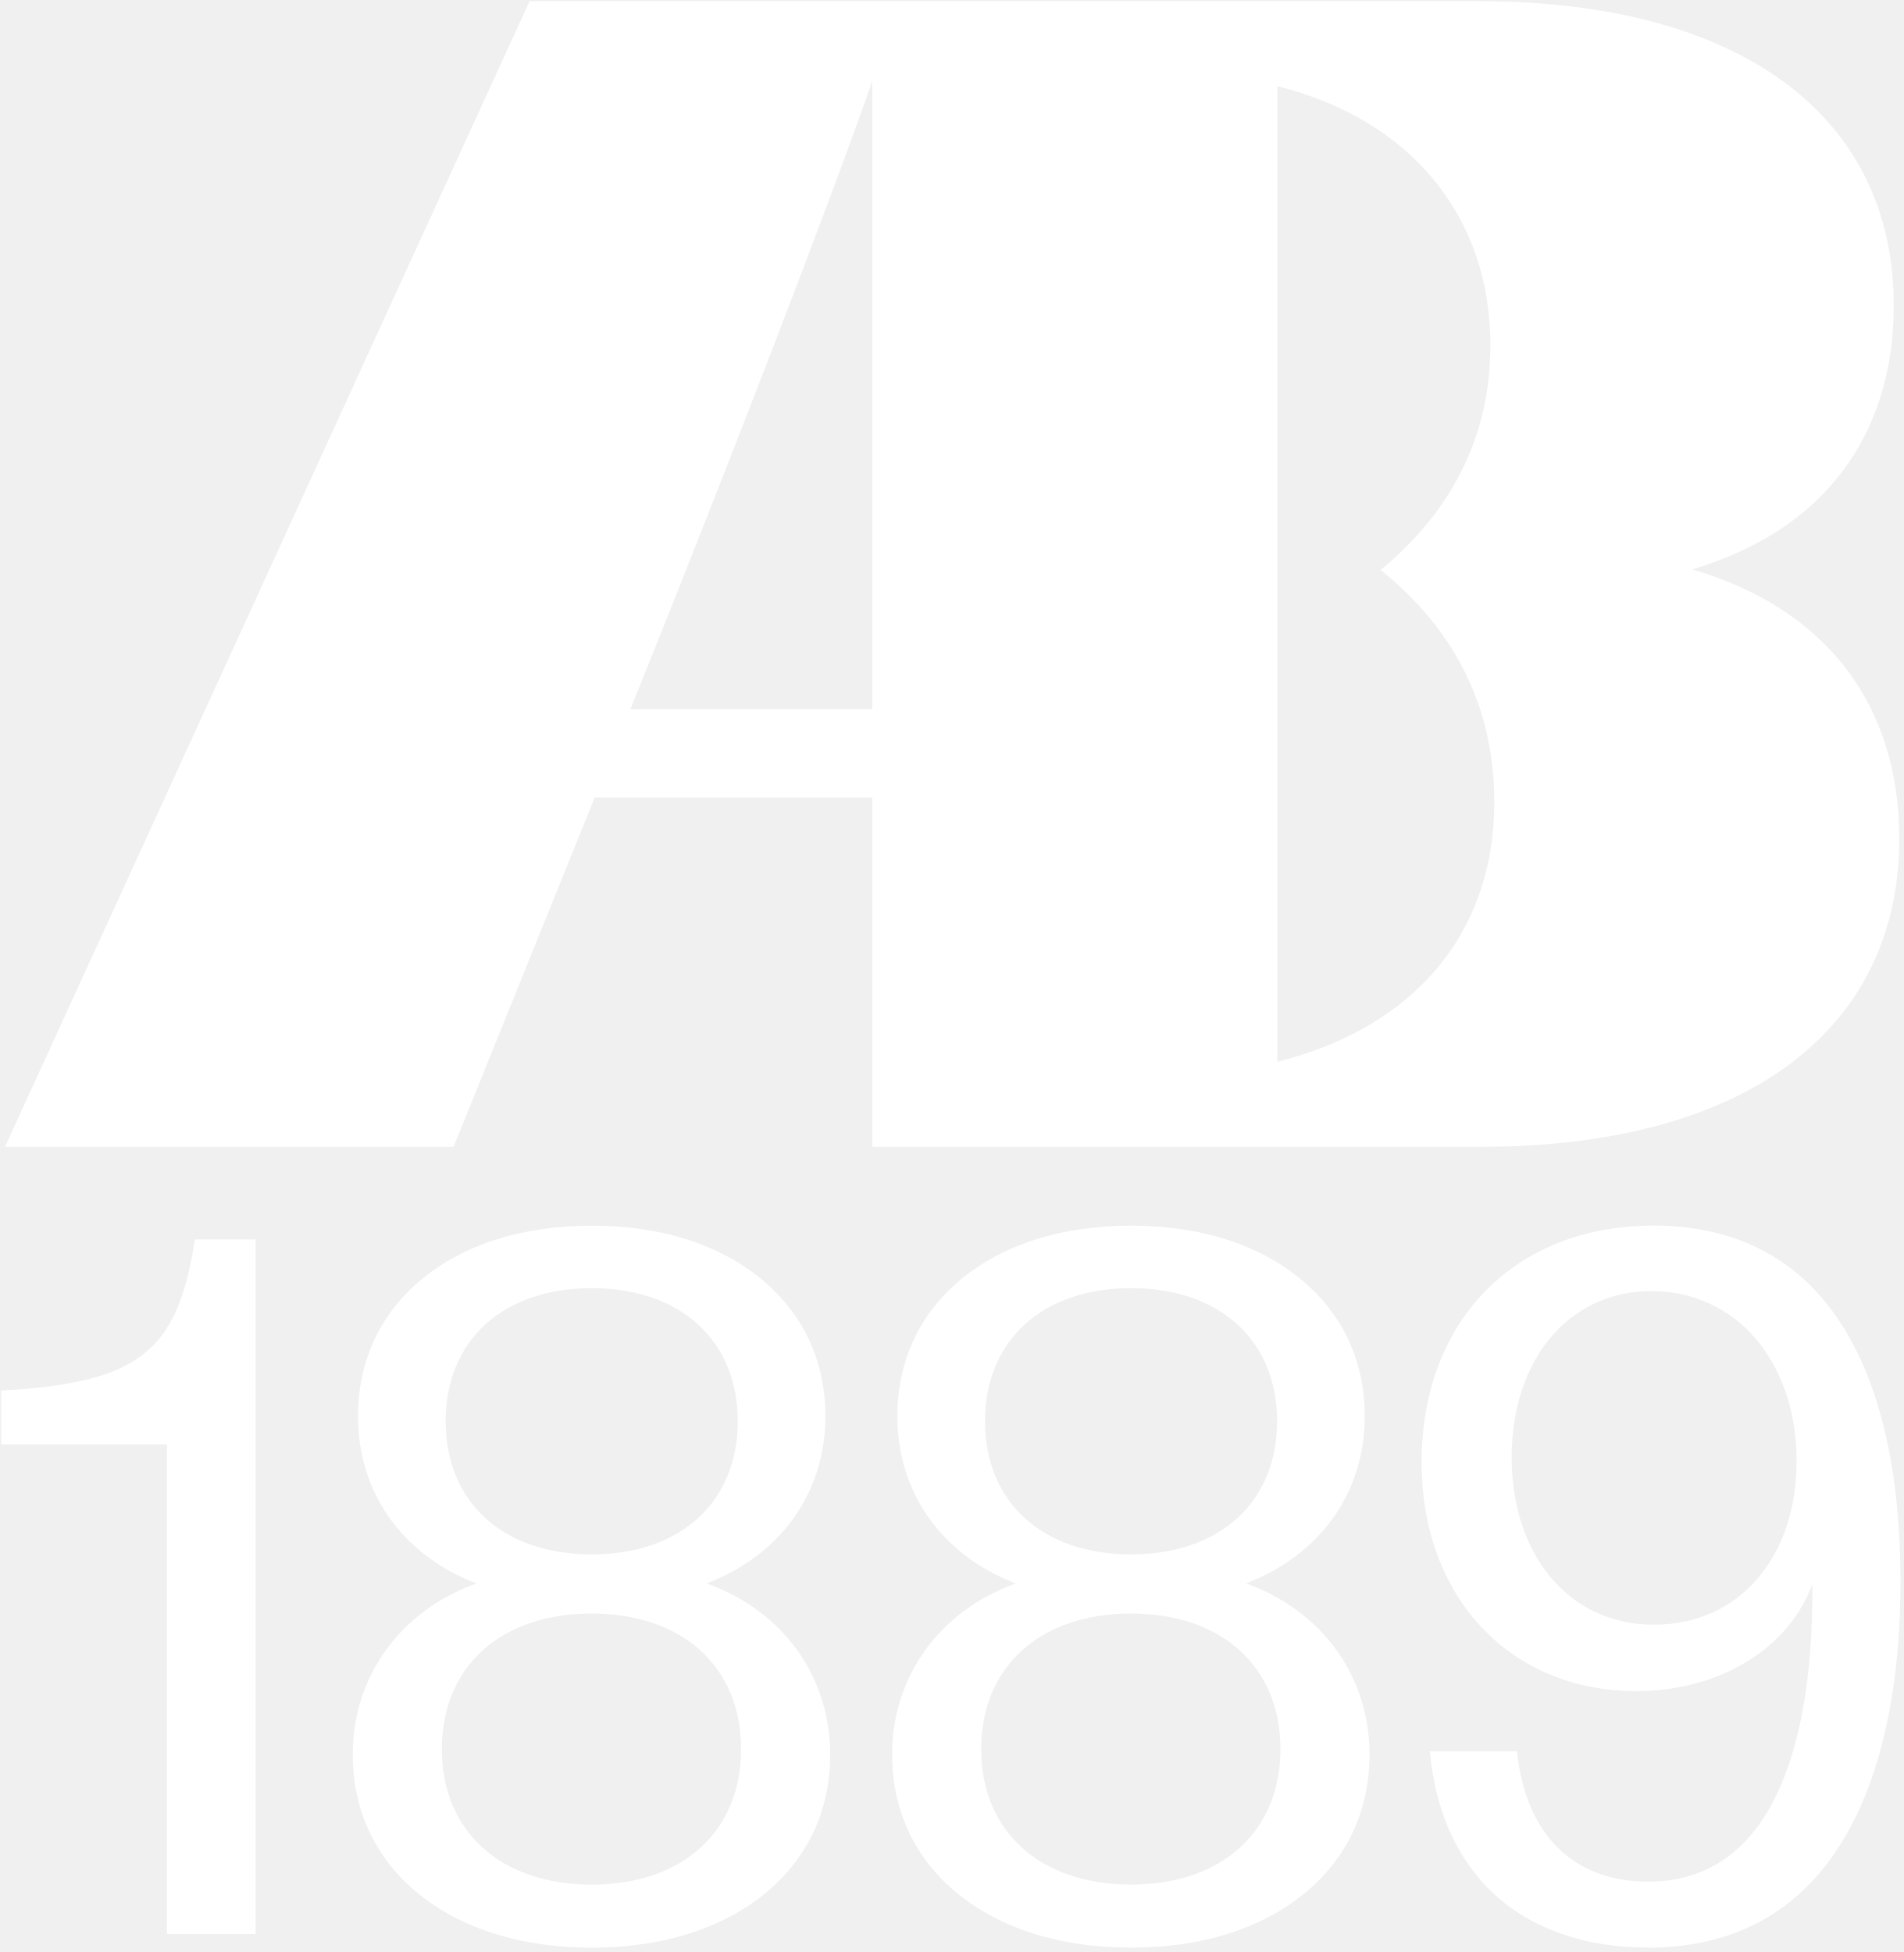
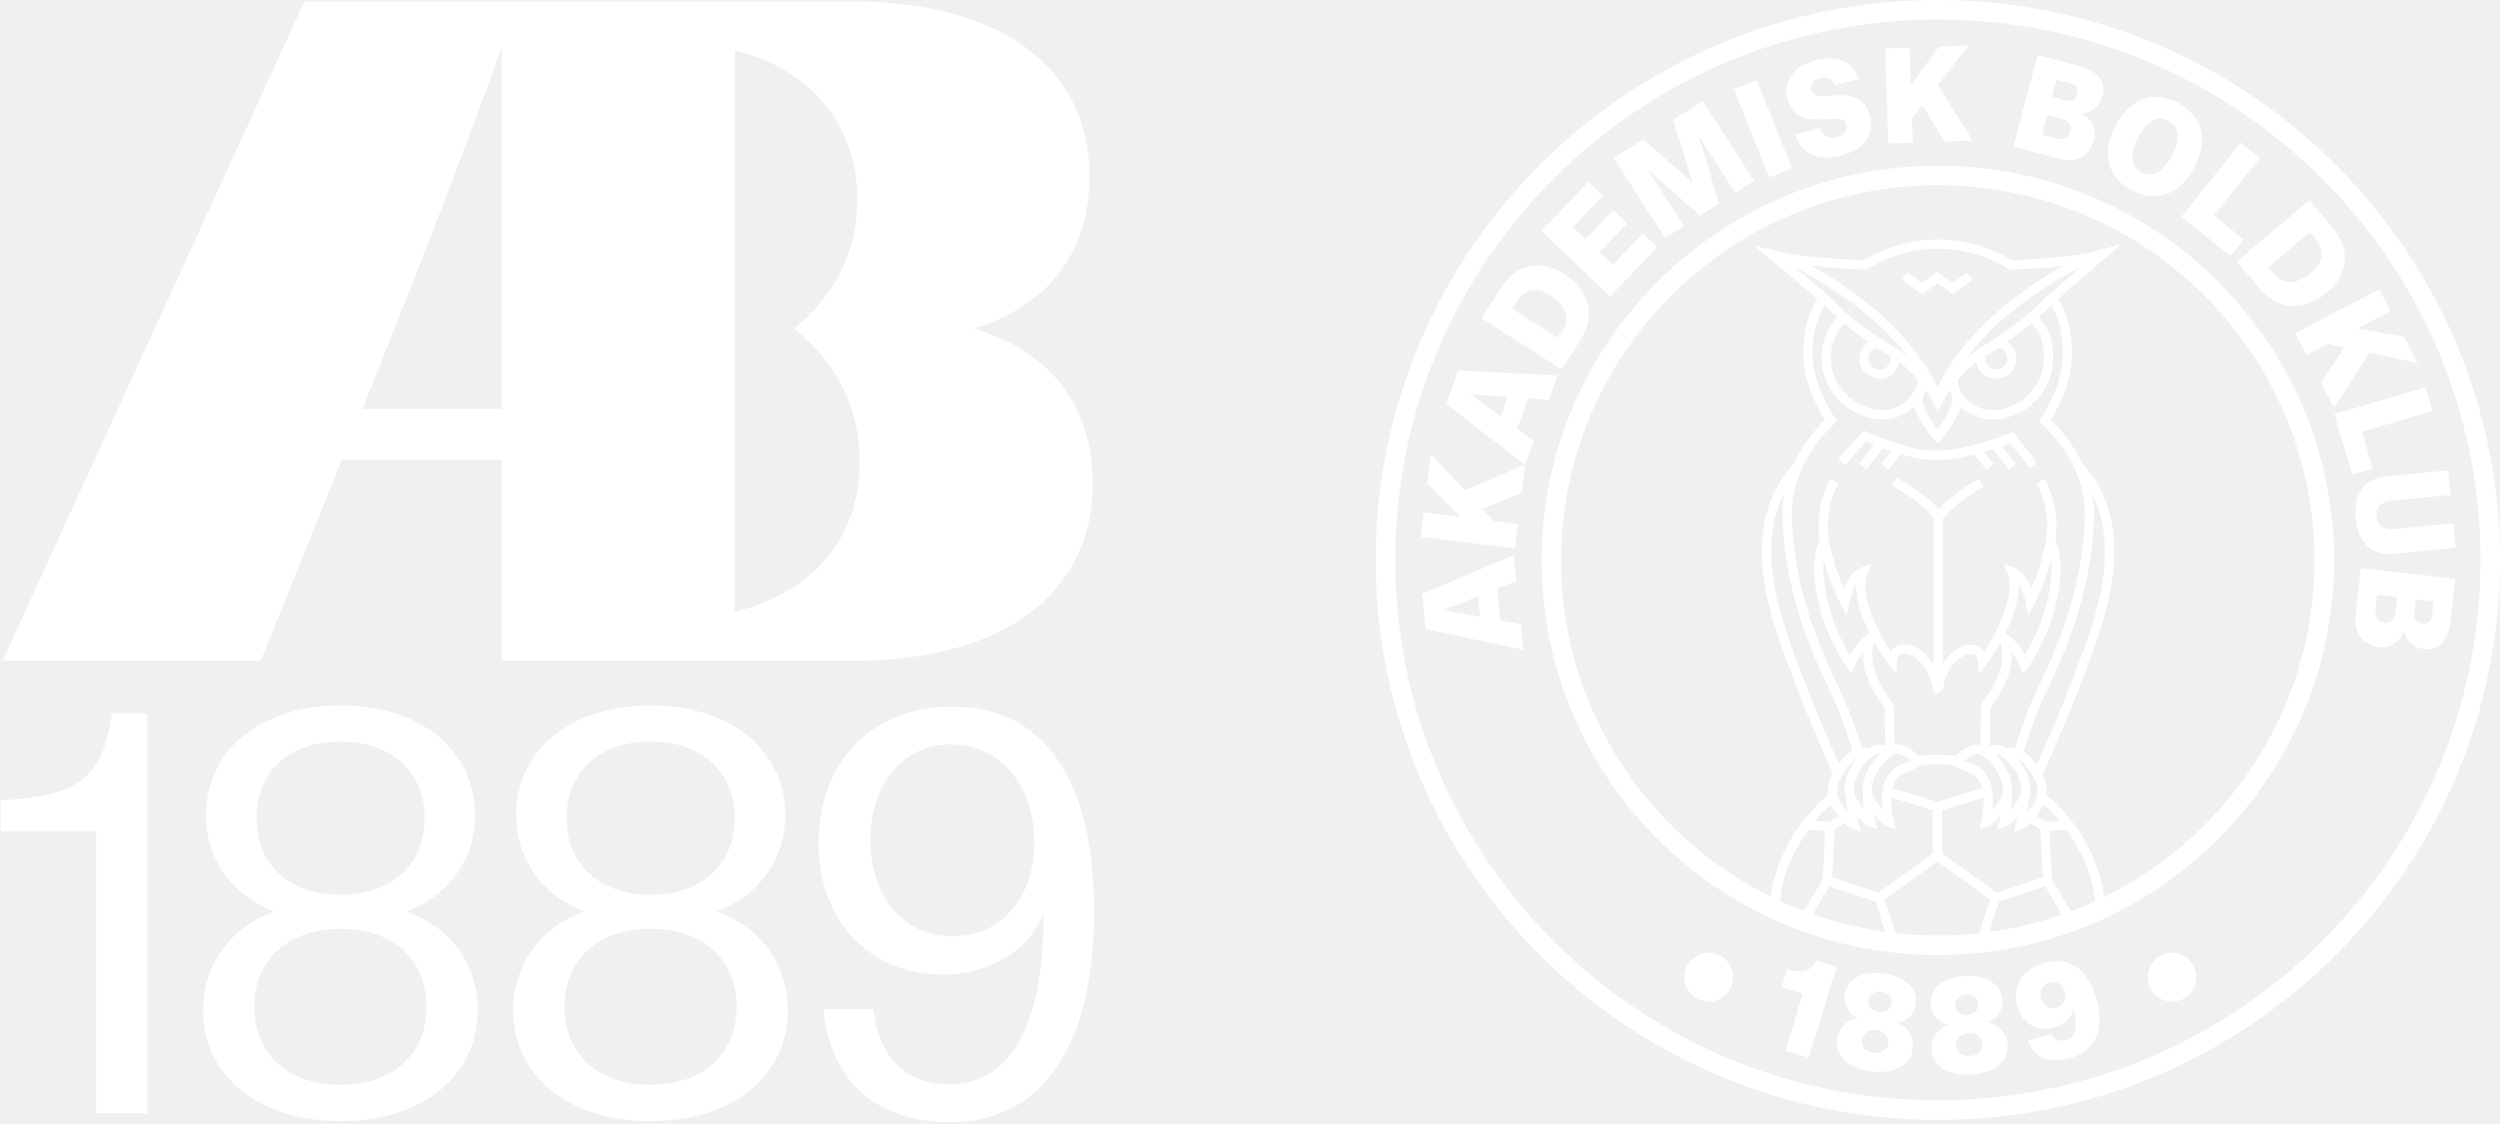
- <svg xmlns="http://www.w3.org/2000/svg" viewBox="0 0 78 80" fill="none" aria-label="AB 1889">
-   <svg x="0" y="0" width="78" height="47.05" viewBox="0 0 77.74 47.05">
-     <path d="M35.613 47V32.689H24.236L18.456 47H0.076L21.568 0.05H60.471C71.113 0.05 77.466 4.709 77.466 12.514C77.466 17.858 74.59 21.683 69.366 23.286L69.21 23.334L69.367 23.382C74.735 25.014 77.692 28.918 77.692 34.372C77.692 42.279 71.29 47 60.568 47H35.613ZM52.205 43.52L52.266 43.504C57.879 42.067 61.098 38.191 61.098 32.869C61.098 29.044 59.531 25.845 56.442 23.36C59.425 20.892 60.938 17.792 60.938 14.147C60.938 8.89 57.697 4.927 52.267 3.545L52.206 3.529V43.519L52.205 43.52ZM35.518 3.583C33.83 8.416 29.622 19.34 25.729 28.995L25.702 29.064H35.614V3.31L35.519 3.583H35.518Z" fill="white" />
-   </svg>
-   <svg x="0" y="50.74" width="10.52" height="28.58" viewBox="0 0 10.523 28.577">
-     <path d="M6.844 28.527V8.456H0.05V6.248C3.048 6.077 4.734 5.646 5.863 4.765C6.995 3.883 7.612 2.515 7.989 0.051H10.475V28.527H6.844Z" fill="white" />
-   </svg>
-   <svg x="14.4" y="50.18" width="19.67" height="29.69" viewBox="0 0 19.658 29.689">
-     <path d="M9.839 29.64C6.983 29.64 4.536 28.881 2.761 27.447C0.987 26.012 0.049 24.032 0.049 21.721C0.049 18.571 1.944 15.904 4.995 14.76L5.116 14.715L4.996 14.667C2.032 13.485 0.264 10.944 0.264 7.871C0.264 5.587 1.18 3.631 2.913 2.217C4.647 0.8 7.042 0.052 9.839 0.052C12.636 0.052 15.021 0.8 16.758 2.217C18.496 3.634 19.415 5.589 19.415 7.871C19.415 10.94 17.639 13.481 14.667 14.666L14.546 14.714L14.668 14.759C17.716 15.898 19.61 18.566 19.61 21.721C19.61 24.035 18.676 26.014 16.907 27.447C15.138 28.881 12.694 29.64 9.839 29.64ZM9.839 15.948C6.109 15.948 3.699 18.129 3.699 21.502C3.699 24.876 6.109 27.056 9.839 27.056C13.569 27.056 15.959 24.876 15.959 21.502C15.959 18.129 13.557 15.948 9.839 15.948ZM9.839 2.613C6.204 2.613 3.855 4.755 3.855 8.068C3.855 11.382 6.203 13.524 9.839 13.524C13.475 13.524 15.823 11.382 15.823 8.068C15.823 4.755 13.475 2.613 9.839 2.613Z" fill="white" />
-   </svg>
-   <svg x="36.5" y="50.18" width="19.67" height="29.69" viewBox="0 0 19.658 29.689">
-     <path d="M9.839 29.64C6.983 29.64 4.536 28.881 2.761 27.447C0.987 26.012 0.049 24.032 0.049 21.721C0.049 18.571 1.944 15.904 4.995 14.76L5.116 14.715L4.996 14.667C2.032 13.485 0.264 10.944 0.264 7.871C0.264 5.587 1.18 3.631 2.913 2.217C4.647 0.8 7.042 0.052 9.839 0.052C12.636 0.052 15.021 0.8 16.758 2.217C18.496 3.634 19.415 5.589 19.415 7.871C19.415 10.94 17.639 13.481 14.667 14.666L14.546 14.714L14.668 14.759C17.717 15.898 19.61 18.566 19.61 21.721C19.61 24.035 18.676 26.014 16.907 27.447C15.138 28.881 12.694 29.64 9.839 29.64ZM9.839 15.948C6.109 15.948 3.699 18.129 3.699 21.502C3.699 24.876 6.109 27.056 9.839 27.056C13.569 27.056 15.959 24.876 15.959 21.502C15.959 18.129 13.557 15.948 9.839 15.948ZM9.839 2.613C6.204 2.613 3.856 4.755 3.856 8.068C3.856 11.382 6.204 13.524 9.839 13.524C13.474 13.524 15.823 11.382 15.823 8.068C15.823 4.755 13.475 2.613 9.839 2.613Z" fill="white" />
-   </svg>
-   <svg x="58.2" y="50.18" width="19.72" height="29.69" viewBox="0 0 19.717 29.689">
-     <path d="M9.331 29.639C6.85 29.639 4.722 28.929 3.18 27.589C1.584 26.201 0.618 24.128 0.386 21.591H3.958C4.303 24.989 6.26 26.936 9.331 26.936C11.687 26.936 13.459 25.735 14.597 23.365C15.57 21.339 16.062 18.521 16.06 14.988V14.739L15.966 14.969C14.93 17.494 12.134 19.127 8.844 19.127C3.666 19.127 0.049 15.274 0.049 9.758C0.049 3.952 3.865 0.05 9.546 0.05C12.998 0.05 15.621 1.46 17.343 4.241C18.886 6.734 19.669 10.234 19.669 14.645C19.669 19.057 18.858 22.685 17.323 25.226C15.556 28.154 12.867 29.639 9.332 29.639H9.331ZM9.469 2.732C6.095 2.732 3.739 5.531 3.739 9.539C3.739 13.547 6.08 16.405 9.566 16.405C11.274 16.405 12.737 15.757 13.797 14.533C14.854 13.312 15.413 11.634 15.413 9.678C15.413 7.722 14.824 5.968 13.756 4.707C12.678 3.433 11.155 2.732 9.468 2.732H9.469Z" fill="white" />
-   </svg>
+ <svg xmlns="http://www.w3.org/2000/svg" width="178" height="80" viewBox="0 0 178 80" fill="none">
+   <path d="M6.844 79.265V59.194H0.05V56.986C3.048 56.815 4.734 56.384 5.863 55.503C6.995 54.621 7.612 53.253 7.989 50.789H10.475V79.265H6.844Z" fill="white" />
+   <path d="M46.327 79.821C43.471 79.821 41.024 79.063 39.25 77.629C37.475 76.194 36.537 74.214 36.537 71.903C36.537 68.753 38.432 66.086 41.483 64.942L41.604 64.897L41.484 64.849C38.521 63.666 36.752 61.126 36.752 58.052C36.752 55.769 37.668 53.813 39.401 52.398C41.135 50.982 43.53 50.234 46.327 50.234C49.124 50.234 51.51 50.982 53.246 52.398C54.984 53.816 55.903 55.771 55.903 58.052C55.903 61.122 54.128 63.662 51.155 64.848L51.035 64.896L51.156 64.941C54.204 66.08 56.098 68.748 56.098 71.903C56.098 74.216 55.164 76.196 53.396 77.629C51.626 79.063 49.182 79.821 46.327 79.821ZM46.327 66.13C42.597 66.13 40.187 68.31 40.187 71.684C40.187 75.057 42.597 77.238 46.327 77.238C50.057 77.238 52.448 75.057 52.448 71.684C52.448 68.31 50.045 66.13 46.327 66.13ZM46.327 52.795C42.692 52.795 40.343 54.937 40.343 58.25C40.343 61.564 42.691 63.705 46.327 63.705C49.963 63.705 52.311 61.564 52.311 58.25C52.311 54.937 49.963 52.795 46.327 52.795Z" fill="white" />
+   <path d="M67.566 79.9C65.084 79.9 62.956 79.191 61.414 77.85C59.818 76.463 58.853 74.39 58.62 71.853H62.192C62.538 75.251 64.494 77.198 67.566 77.198C69.921 77.198 71.693 75.996 72.832 73.627C73.804 71.601 74.297 68.783 74.295 65.25V65.001L74.201 65.231C73.164 67.756 70.368 69.388 67.078 69.388C61.901 69.388 58.283 65.536 58.283 60.02C58.283 54.214 62.1 50.312 67.781 50.312C71.232 50.312 73.855 51.722 75.577 54.503C77.12 56.996 77.903 60.496 77.903 64.907C77.903 69.319 77.093 72.947 75.558 75.488C73.79 78.416 71.102 79.9 67.567 79.9H67.566ZM67.703 52.994C64.329 52.994 61.973 55.793 61.973 59.801C61.973 63.808 64.315 66.666 67.8 66.666C69.508 66.666 70.971 66.019 72.032 64.794C73.089 63.574 73.647 61.895 73.647 59.94C73.647 57.984 73.058 56.23 71.991 54.969C70.912 53.695 69.389 52.994 67.702 52.994H67.703Z" fill="white" />
+   <path d="M24.247 79.821C21.391 79.821 18.944 79.063 17.17 77.629C15.395 76.194 14.457 74.214 14.457 71.903C14.457 68.753 16.352 66.086 19.403 64.942L19.524 64.897L19.404 64.849C16.441 63.666 14.672 61.126 14.672 58.052C14.672 55.769 15.588 53.813 17.321 52.398C19.055 50.982 21.45 50.234 24.247 50.234C27.044 50.234 29.429 50.982 31.166 52.398C32.904 53.816 33.823 55.771 33.823 58.052C33.823 61.122 32.048 63.662 29.075 64.848L28.954 64.896L29.076 64.941C32.125 66.08 34.018 68.748 34.018 71.903C34.018 74.216 33.084 76.196 31.316 77.629C29.546 79.063 27.102 79.821 24.247 79.821ZM24.247 66.13C20.517 66.13 18.107 68.31 18.107 71.684C18.107 75.057 20.517 77.238 24.247 77.238C27.977 77.238 30.368 75.057 30.368 71.684C30.368 68.31 27.965 66.13 24.247 66.13ZM24.247 52.795C20.612 52.795 18.264 54.937 18.264 58.25C18.264 61.564 20.612 63.705 24.247 63.705C27.882 63.705 30.231 61.564 30.231 58.25C30.231 54.937 27.883 52.795 24.247 52.795Z" fill="white" />
+   <path d="M35.719 47.05V32.739H24.343L18.562 47.05H0.183L21.675 0.1H60.578C71.219 0.1 77.572 4.759 77.572 12.563C77.572 17.908 74.696 21.733 69.472 23.336L69.316 23.384L69.473 23.432C74.841 25.064 77.798 28.968 77.798 34.422C77.798 42.329 71.397 47.05 60.675 47.05H35.719ZM52.312 43.569L52.373 43.553C57.986 42.117 61.205 38.241 61.205 32.919C61.205 29.094 59.638 25.895 56.548 23.41C59.532 20.942 61.045 17.842 61.045 14.197C61.045 8.94 57.803 4.976 52.374 3.595L52.313 3.579V43.568L52.312 43.569ZM35.624 3.633C33.936 8.466 29.729 19.39 25.836 29.045L25.808 29.114H35.721V3.36L35.625 3.633H35.624Z" fill="white" />
+   <g clip-path="url(#clip0_1251_11)">
+     <path d="M145.03 54.459C144.741 54.059 144.403 53.726 144.091 53.511C144.214 53.076 144.354 52.65 144.517 52.198C144.64 51.851 144.771 51.496 144.894 51.11C145.043 50.649 145.342 50.017 145.715 49.218C146.913 46.672 148.918 42.409 149.094 36.869C149.112 36.264 149.063 35.693 148.962 35.149C150.116 37.414 150.178 40.337 149.138 43.867C148.291 46.742 146.724 50.609 145.03 54.463M145.46 57.396C145.482 57.356 145.504 57.317 145.526 57.277C145.934 57.642 146.32 58.028 146.672 58.44L145.68 58.515L144.995 58.089C145.061 58.001 145.136 57.901 145.206 57.791C145.219 57.773 145.228 57.76 145.237 57.742C145.311 57.633 145.386 57.519 145.465 57.391M142.151 63.563L138.285 60.754V57.685L141.234 56.79C141.234 56.79 141.234 56.812 141.234 56.821C141.234 56.93 141.234 57.04 141.234 57.145C141.234 57.176 141.234 57.203 141.234 57.233C141.23 57.343 141.221 57.453 141.212 57.558C141.212 57.58 141.208 57.602 141.204 57.628C141.195 57.721 141.182 57.813 141.168 57.896C141.168 57.914 141.164 57.931 141.16 57.949C141.146 58.045 141.129 58.133 141.116 58.212C141.116 58.23 141.107 58.247 141.107 58.265C141.094 58.339 141.076 58.414 141.063 58.467L140.923 59.046L141.489 58.857C141.568 58.831 141.919 58.678 142.467 57.966C142.437 58.138 142.406 58.304 142.366 58.467L142.226 59.046L142.788 58.857C142.862 58.831 143.17 58.699 143.648 58.116C143.617 58.3 143.582 58.48 143.538 58.656L143.398 59.231L143.959 59.042C143.959 59.042 143.999 59.029 144.03 59.011C144.126 58.963 144.306 58.849 144.552 58.598L145.267 59.042L145.438 62.47L142.143 63.563H142.151ZM137.947 57.097L134.748 56.127C134.783 55.982 134.827 55.842 134.889 55.723C135.222 55.1 135.841 54.946 135.867 54.942L136.903 54.459C137.245 54.428 137.592 54.406 137.947 54.406C138.303 54.406 138.645 54.428 138.987 54.459L139.957 54.92L140.027 54.942C140.054 54.946 140.677 55.1 141.006 55.723C141.046 55.798 141.076 55.886 141.103 55.973C141.12 56.026 141.133 56.074 141.146 56.127L137.947 57.097ZM137.614 60.754L133.748 63.563L130.452 62.47L130.597 59.612L130.623 59.037L131.338 58.594C131.338 58.594 131.347 58.603 131.351 58.607C131.417 58.673 131.474 58.726 131.531 58.774C131.562 58.8 131.588 58.822 131.615 58.84C131.632 58.853 131.65 58.866 131.667 58.879C131.803 58.98 131.9 59.024 131.935 59.037L132.497 59.226L132.356 58.651C132.312 58.475 132.277 58.296 132.247 58.111C132.729 58.695 133.037 58.831 133.107 58.853L133.669 59.042L133.528 58.462C133.489 58.3 133.458 58.129 133.427 57.962C133.976 58.673 134.327 58.827 134.406 58.853L134.967 59.042L134.827 58.462C134.752 58.146 134.634 57.448 134.656 56.785L137.605 57.681V60.749L137.614 60.754ZM130.224 58.515L129.227 58.44C129.578 58.023 129.965 57.637 130.373 57.277C130.39 57.312 130.408 57.352 130.43 57.387C130.601 57.668 130.763 57.896 130.908 58.094L130.219 58.519L130.224 58.515ZM126.844 43.858C125.796 40.298 125.866 37.352 127.055 35.078C126.95 35.64 126.893 36.237 126.915 36.861C127.09 42.396 129.096 46.663 130.294 49.209C130.667 50.008 130.965 50.636 131.114 51.101C131.237 51.487 131.369 51.843 131.492 52.189C131.645 52.611 131.777 53.015 131.896 53.423C131.575 53.625 131.22 53.959 130.913 54.367C129.232 50.539 127.683 46.711 126.84 43.853M145.636 43.248C145.21 44.815 144.552 46.026 144.174 46.645C143.907 46.167 143.45 45.495 142.889 45.192L142.761 45.122C143.301 44.033 143.775 42.721 143.74 41.58C144.03 42.036 144.188 42.624 144.236 42.901L144.398 43.84L144.85 42.997C144.881 42.94 145.531 41.716 146.035 39.881C146.127 40.803 145.996 41.926 145.636 43.243M129.851 39.841C130.36 41.702 131.018 42.945 131.049 43.002L131.501 43.84L131.663 42.901C131.711 42.624 131.869 42.036 132.159 41.58C132.119 42.721 132.598 44.029 133.133 45.118L132.993 45.192C132.431 45.495 131.979 46.167 131.707 46.645C131.325 46.026 130.671 44.815 130.246 43.248C129.881 41.909 129.754 40.776 129.855 39.841M134.893 53.041C134.862 52.356 134.858 51.728 134.858 51.347C134.858 50.412 134.853 50.113 134.695 50.003C134.634 49.902 134.559 49.793 134.476 49.67C133.905 48.827 132.966 47.422 133.436 45.688C133.875 46.487 134.3 47.097 134.476 47.308L135.016 47.962L135.055 47.115C135.073 46.746 135.235 46.553 135.538 46.535C136.231 46.505 137.359 47.374 137.644 49.125L137.723 49.402L138.329 49.117C138.553 47.449 139.646 46.553 140.339 46.553C140.348 46.553 140.361 46.553 140.37 46.553C140.664 46.566 140.822 46.755 140.839 47.111L140.879 47.958L141.419 47.304C141.594 47.093 142.011 46.492 142.445 45.706C142.902 47.431 141.967 48.822 141.401 49.665C141.313 49.797 141.23 49.916 141.164 50.021C141.037 50.117 141.037 50.28 141.041 51.092C141.041 51.825 141.028 52.466 140.997 53.045C140.988 53.045 140.984 53.041 140.975 53.041C140.953 53.041 140.936 53.037 140.914 53.032C140.826 53.023 140.743 53.023 140.655 53.032C140.642 53.032 140.629 53.037 140.611 53.037C140.536 53.045 140.462 53.063 140.387 53.085C140.37 53.089 140.352 53.094 140.33 53.102C140.251 53.129 140.172 53.16 140.098 53.195C140.08 53.203 140.063 53.212 140.045 53.221C139.979 53.256 139.913 53.291 139.847 53.331C139.839 53.34 139.826 53.344 139.817 53.353C139.747 53.397 139.681 53.445 139.615 53.493C139.602 53.502 139.593 53.511 139.58 53.52C139.448 53.625 139.334 53.726 139.246 53.814C138.812 53.765 138.377 53.735 137.934 53.735C137.491 53.735 137.056 53.765 136.622 53.814C136.293 53.489 135.595 52.918 134.875 53.032M131.47 56.922C131.47 57.229 131.496 57.536 131.531 57.822C131.378 57.628 131.193 57.374 130.992 57.044C130.772 56.689 130.75 56.25 130.917 55.741C131.18 54.951 131.821 54.244 132.26 53.985C131.931 54.376 131.632 54.854 131.47 55.35C131.281 55.925 131.286 56.461 131.47 56.926M132.655 56.505C132.633 56.882 132.664 57.282 132.707 57.633C132.554 57.44 132.37 57.185 132.168 56.851C131.948 56.496 131.922 56.057 132.093 55.548C132.387 54.665 133.155 53.884 133.581 53.713C133.642 53.686 133.708 53.678 133.774 53.678C133.791 53.678 133.809 53.686 133.826 53.686C133.392 54.117 132.98 54.714 132.773 55.341C132.637 55.749 132.602 56.14 132.659 56.5M134.037 57.663C133.875 57.466 133.686 57.203 133.471 56.851C133.252 56.496 133.225 56.057 133.396 55.548C133.69 54.665 134.458 53.884 134.884 53.717C134.946 53.691 135.011 53.682 135.077 53.682C135.389 53.682 135.749 53.919 136.012 54.143L135.683 54.301C135.494 54.354 134.731 54.604 134.305 55.407C133.963 56.057 133.967 56.979 134.037 57.668M141.59 55.416C141.164 54.613 140.4 54.362 140.212 54.31L139.883 54.152C140.203 53.88 140.668 53.59 141.01 53.726C141.432 53.897 142.204 54.674 142.498 55.561C142.665 56.07 142.643 56.509 142.423 56.864C142.208 57.216 142.02 57.479 141.857 57.677C141.928 56.987 141.932 56.066 141.59 55.416ZM143.121 55.354C142.915 54.727 142.498 54.13 142.064 53.695C142.151 53.686 142.235 53.695 142.314 53.726C142.735 53.897 143.507 54.674 143.801 55.561C143.968 56.07 143.946 56.509 143.727 56.864C143.521 57.198 143.341 57.453 143.187 57.646C143.235 57.29 143.262 56.891 143.24 56.518C143.297 56.158 143.262 55.767 143.126 55.359M144.42 55.354C144.258 54.858 143.959 54.384 143.63 53.989C144.069 54.248 144.71 54.955 144.973 55.745C145.14 56.254 145.118 56.693 144.899 57.049C144.697 57.383 144.512 57.637 144.359 57.83C144.394 57.549 144.42 57.238 144.42 56.93C144.609 56.465 144.613 55.929 144.42 55.354ZM130.588 30.179L130.79 29.991L130.64 29.762C129.636 28.191 129.105 26.712 129.061 25.364C129.004 23.525 129.552 22.3 129.908 21.707C130.206 22.019 130.509 22.309 130.812 22.585C130.342 23.077 129.557 24.174 129.719 25.908C129.93 28.165 131.847 29.609 133.546 29.828C133.708 29.85 133.87 29.859 134.028 29.859C134.906 29.859 135.678 29.534 136.275 28.937C136.288 28.981 136.302 29.029 136.324 29.078C136.846 30.311 137.662 31.268 137.697 31.308L137.952 31.602L138.202 31.303C138.241 31.255 139.211 30.092 139.61 28.985C139.61 28.977 139.61 28.963 139.615 28.955C140.212 29.543 140.984 29.868 141.862 29.868C142.033 29.868 142.208 29.855 142.384 29.833C144.087 29.6 145.987 28.147 146.158 25.913C146.303 24.043 145.623 23.055 145.14 22.598C145.443 22.326 145.746 22.037 146.044 21.725C146.36 22.252 146.93 23.468 146.869 25.377C146.803 27.392 145.671 29.249 145.324 29.771L145.171 30.004L145.377 30.193C146.334 31.07 148.55 33.485 148.44 36.856C148.269 42.26 146.299 46.443 145.122 48.945C144.736 49.762 144.433 50.412 144.271 50.912C144.148 51.29 144.021 51.641 143.898 51.983C143.744 52.418 143.604 52.83 143.481 53.247C143.27 53.217 143.064 53.239 142.867 53.3C142.757 53.23 142.652 53.168 142.555 53.129C142.252 53.01 141.95 53.032 141.669 53.12C141.699 52.466 141.708 51.781 141.708 51.11C141.708 50.833 141.708 50.543 141.713 50.42C141.778 50.315 141.862 50.188 141.954 50.052C142.459 49.305 143.323 48.024 143.227 46.408C143.516 46.794 143.74 47.229 143.832 47.444L144.06 47.967L144.398 47.51C144.447 47.444 145.605 45.864 146.268 43.436C146.838 41.343 146.86 39.674 146.347 38.458C146.693 35.925 145.627 34.174 145.579 34.095L145.021 34.442C145.021 34.442 146.053 36.145 145.675 38.52H145.667C145.667 38.52 145.667 38.537 145.671 38.537C145.649 38.673 145.623 38.814 145.592 38.954C145.307 40.21 144.916 41.259 144.631 41.922C144.407 41.347 144.012 40.653 143.354 40.403L142.652 40.131L142.933 40.829C143.358 41.896 142.827 43.507 142.187 44.819C141.884 45.434 141.559 45.987 141.291 46.386C141.103 46.096 140.791 45.925 140.405 45.908C139.694 45.873 138.886 46.364 138.325 47.242V36.948C138.513 36.698 139.277 35.785 141.217 34.648L140.883 34.078C139.29 35.013 138.434 35.811 138.031 36.268C137.666 35.807 136.85 35.039 135.02 33.994L134.695 34.565C137.1 35.939 137.596 36.764 137.666 36.904V47.308C137.078 46.36 136.223 45.833 135.503 45.886C135.112 45.908 134.801 46.088 134.612 46.382C133.778 45.126 132.343 42.392 132.971 40.825L133.252 40.127L132.549 40.399C131.891 40.653 131.496 41.343 131.272 41.917C130.987 41.255 130.597 40.206 130.311 38.95C129.723 36.347 130.869 34.455 130.882 34.433L130.324 34.086C130.276 34.165 129.223 35.899 129.552 38.41C129.021 39.63 129.039 41.316 129.618 43.428C130.281 45.855 131.439 47.435 131.487 47.501L131.825 47.958L132.054 47.435C132.146 47.225 132.37 46.786 132.659 46.399C132.567 48.015 133.432 49.297 133.936 50.043C134.033 50.188 134.121 50.315 134.186 50.429C134.204 50.57 134.204 50.969 134.204 51.355C134.204 51.948 134.217 52.541 134.239 53.107C133.954 53.015 133.647 52.988 133.344 53.107C133.247 53.146 133.142 53.208 133.032 53.278C132.87 53.23 132.703 53.208 132.536 53.217C132.413 52.804 132.277 52.4 132.124 51.974C132.001 51.636 131.874 51.281 131.751 50.903C131.588 50.403 131.286 49.753 130.899 48.932C129.723 46.43 127.757 42.247 127.582 36.843C127.476 33.472 129.653 31.057 130.597 30.179M127.748 19.016C132.014 21.229 134.48 23.621 135.876 25.443C135.573 25.193 135.248 24.951 134.884 24.727C133.462 23.854 131.821 22.787 130.285 21.154L130.294 21.141L127.748 19.016ZM133.611 24.771C133.967 24.982 134.292 25.18 134.594 25.368C134.594 25.381 134.599 25.395 134.603 25.408C134.673 25.834 134.379 26.242 133.954 26.312C133.862 26.33 133.151 26.273 133.05 25.662C132.984 25.259 133.243 24.872 133.607 24.776M132.405 25.763C132.554 26.676 133.436 26.971 133.919 26.971C133.971 26.971 134.02 26.971 134.063 26.962C134.687 26.861 135.143 26.373 135.248 25.785C135.775 26.194 136.209 26.628 136.556 27.041V27.058C136.556 27.155 136.543 27.252 136.525 27.348C135.999 28.678 134.95 29.35 133.629 29.178C132.163 28.99 130.544 27.695 130.373 25.851C130.232 24.337 130.93 23.402 131.308 23.02C131.891 23.511 132.475 23.942 133.041 24.328C132.58 24.631 132.312 25.188 132.405 25.768M138.987 28.757C138.742 29.424 138.246 30.149 137.943 30.552C137.671 30.188 137.236 29.547 136.925 28.814C136.841 28.617 136.907 28.384 137.017 28.024C137.039 27.945 137.065 27.866 137.092 27.783C137.153 27.857 137.214 27.932 137.276 28.006C137.539 28.419 137.666 28.7 137.671 28.704L137.974 29.381L138.272 28.704C138.272 28.704 138.399 28.424 138.658 28.02C138.715 27.949 138.772 27.875 138.834 27.796C138.856 27.849 138.878 27.901 138.9 27.954C138.979 28.261 139.053 28.568 138.987 28.748M132.791 19.196H132.892L132.98 19.148C135.143 17.814 137.21 17.704 138.004 17.713H138.061C138.834 17.704 140.892 17.831 143.029 19.148L143.117 19.201H143.218C144.837 19.122 146.026 19.025 146.882 18.937C141.414 22.019 138.807 25.592 137.96 27.62C137.285 26.101 135.095 22.344 128.982 18.928C129.868 19.021 131.106 19.117 132.791 19.196ZM141.348 25.403C141.348 25.403 141.348 25.377 141.357 25.364C141.66 25.175 141.985 24.978 142.336 24.771C142.718 24.877 142.963 25.254 142.902 25.654C142.805 26.264 142.09 26.321 142.002 26.303C141.572 26.233 141.282 25.829 141.353 25.399M141.892 26.957C141.936 26.966 141.985 26.966 142.037 26.966C142.52 26.966 143.402 26.672 143.551 25.759C143.643 25.18 143.376 24.622 142.911 24.319C143.477 23.933 144.056 23.507 144.64 23.02C145.004 23.34 145.631 24.148 145.504 25.851C145.364 27.673 143.766 28.972 142.296 29.17C141.085 29.337 140.098 28.814 139.523 27.73C139.523 27.73 139.523 27.721 139.523 27.717C139.461 27.475 139.395 27.23 139.395 27.045V27.032C139.747 26.619 140.181 26.18 140.712 25.772C140.813 26.365 141.274 26.852 141.897 26.957M145.715 21.119H145.71C144.166 22.765 142.502 23.845 141.063 24.727C140.681 24.96 140.339 25.215 140.027 25.478C141.414 23.63 143.889 21.202 148.194 18.977L145.719 21.119H145.715ZM148.809 33.647C148.638 33.419 148.458 33.208 148.269 33.006C147.593 31.567 146.645 30.495 146.018 29.89C146.54 29.047 147.457 27.317 147.519 25.39C147.589 23.213 146.904 21.843 146.535 21.277L151.034 17.388L148.629 18.024C148.629 18.024 147.334 18.349 143.284 18.538C141.032 17.181 138.882 17.054 138.053 17.054H138C137.162 17.045 134.998 17.16 132.716 18.538C128.631 18.345 127.248 18.037 127.235 18.033L124.874 17.48L129.399 21.264C129.008 21.887 128.328 23.292 128.394 25.395C128.437 26.791 128.955 28.305 129.934 29.894C129.32 30.5 128.394 31.562 127.731 32.993C127.538 33.204 127.345 33.423 127.169 33.656C125.251 36.22 124.927 39.718 126.208 44.055C127.09 47.04 128.727 51.075 130.487 55.06C130.408 55.218 130.338 55.376 130.285 55.539C130.162 55.912 130.123 56.267 130.158 56.601C128.648 57.874 127.454 59.507 126.726 61.368C126.717 61.39 126.708 61.412 126.7 61.434C126.691 61.461 126.682 61.487 126.669 61.513C126.66 61.54 126.647 61.566 126.638 61.592C126.586 61.733 126.533 61.878 126.489 62.022C126.199 62.922 126.015 63.866 125.949 64.841C126.186 64.863 126.423 64.893 126.66 64.933C126.713 64.187 126.831 63.164 127.103 62.255C127.152 62.101 127.204 61.948 127.261 61.794C127.266 61.785 127.27 61.772 127.275 61.763C127.288 61.724 127.305 61.684 127.323 61.645C127.81 60.477 128.503 59.446 128.762 59.077L129.951 59.165L129.78 62.615L128.209 65.266C128.429 65.323 128.648 65.385 128.863 65.451L130.25 63.107L131.878 63.647L133.532 64.195L134.52 67.233C134.634 67.259 134.748 67.281 134.862 67.303C134.994 67.325 135.134 67.347 135.266 67.369L134.191 64.059L137.943 61.333L141.695 64.059L141.05 66.043L140.585 67.47C140.734 67.435 140.896 67.417 141.067 67.417C141.146 67.417 141.212 67.431 141.287 67.439L141.699 66.171L142.34 64.195L143.995 63.647L145.623 63.107L147.347 66.017C147.532 65.907 147.738 65.824 147.975 65.78L146.097 62.611L145.925 59.16L147.119 59.072C147.378 59.428 148.067 60.425 148.528 61.575C148.545 61.619 148.563 61.667 148.581 61.711C148.66 61.917 148.73 62.123 148.796 62.325C148.804 62.352 148.809 62.374 148.817 62.4C148.875 62.593 148.927 62.782 148.971 62.966C148.971 62.975 148.975 62.988 148.98 62.997C149.155 63.726 149.23 64.371 149.261 64.871C149.449 64.77 149.664 64.696 149.906 64.661C149.88 64.296 149.84 63.932 149.779 63.576C149.779 63.563 149.774 63.55 149.77 63.537C149.743 63.383 149.713 63.23 149.678 63.08C149.651 62.966 149.625 62.848 149.594 62.725C149.577 62.663 149.564 62.602 149.546 62.54C149.515 62.426 149.48 62.308 149.445 62.194C149.427 62.136 149.41 62.075 149.392 62.018C149.357 61.908 149.318 61.798 149.278 61.689C149.252 61.619 149.23 61.548 149.204 61.483C149.199 61.465 149.191 61.452 149.186 61.434C149.151 61.342 149.112 61.25 149.076 61.162C148.344 59.38 147.176 57.822 145.719 56.592C145.737 56.43 145.732 56.263 145.715 56.092C145.715 56.087 145.715 56.083 145.715 56.079C145.706 56 145.693 55.925 145.675 55.846C145.675 55.833 145.675 55.824 145.671 55.811C145.649 55.723 145.627 55.631 145.596 55.543C145.552 55.416 145.5 55.284 145.443 55.157C147.22 51.136 148.879 47.058 149.77 44.047C151.047 39.709 150.726 36.211 148.809 33.647Z" fill="white" />
+     <path d="M132.866 31.444C133.002 31.505 133.191 31.589 133.424 31.681L132.357 33.02L132.871 33.428L134.064 31.927C134.253 31.997 134.455 32.067 134.666 32.138L133.946 33.016L134.455 33.432L135.346 32.348C136.136 32.572 136.996 32.748 137.773 32.752H137.821C138.712 32.752 139.682 32.581 140.555 32.366L141.433 33.437L141.942 33.02L141.253 32.181C141.472 32.12 141.678 32.054 141.872 31.993L143.021 33.437L143.535 33.029L142.534 31.769C142.784 31.681 142.986 31.602 143.127 31.545L144.513 33.323L145.031 32.919L143.337 30.742L143.105 30.838C143.074 30.851 140.099 32.094 137.817 32.094H137.773C135.736 32.081 132.945 30.759 132.919 30.746L132.695 30.641L130.874 32.678L131.366 33.116L132.858 31.444H132.866Z" fill="white" />
+     <path d="M137.93 20.158L139.044 20.957L140.427 19.925L140.036 19.398L139.04 20.14L137.921 19.346L136.85 20.14L135.806 19.394L135.424 19.93L136.859 20.957L137.93 20.158Z" fill="white" />
+     <path d="M137.974 78.343C116.672 78.343 99.338 61.083 99.338 39.867C99.338 18.652 116.672 1.387 137.974 1.387C159.276 1.387 176.61 18.648 176.61 39.863C176.61 61.078 159.28 78.339 137.974 78.339M137.974 0C115.904 0 97.951 17.884 97.951 39.867C97.951 61.851 115.904 79.735 137.974 79.735C160.044 79.735 177.997 61.851 177.997 39.867C177.997 17.884 160.044 0 137.974 0Z" fill="white" />
+     <path d="M137.974 66.61C123.185 66.61 111.151 54.626 111.151 39.898C111.151 25.171 123.185 13.187 137.974 13.187C152.763 13.187 164.796 25.171 164.796 39.898C164.796 54.626 152.763 66.61 137.974 66.61ZM137.974 11.8C122.421 11.8 109.765 24.407 109.765 39.898C109.765 55.39 122.417 67.997 137.974 67.997C153.531 67.997 166.183 55.394 166.183 39.898C166.183 24.403 153.531 11.8 137.974 11.8Z" fill="white" />
+     <path d="M105.245 42.449L102.77 43.432L105.394 43.924L105.249 42.449H105.245ZM101.506 44.802L101.256 42.286L107.773 39.534L107.957 41.369L106.601 41.909L106.829 44.187L108.269 44.451L108.449 46.259L101.515 44.797L101.506 44.802Z" fill="white" />
+     <path d="M101.146 38.222L101.361 36.483L104.007 36.808L101.615 34.425L101.874 32.326L104.296 34.903L108.593 33.077L108.343 35.087L105.53 36.22L106.359 37.098L108.071 37.309L107.855 39.047L101.146 38.222Z" fill="white" />
+     <path d="M107.351 28.261L104.692 28.072L106.847 29.652L107.351 28.261ZM102.963 28.757L103.827 26.382L110.897 26.733L110.265 28.467L108.808 28.362L108.027 30.513L109.208 31.377L108.585 33.085L102.963 28.761V28.757Z" fill="white" />
+     <path d="M111.244 23.524C111.871 22.546 111.38 21.659 110.436 21.057C109.462 20.43 108.602 20.504 107.996 21.444L107.658 21.971L110.901 24.051L111.239 23.524H111.244ZM105.49 22.66L106.877 20.496C108.009 18.731 109.734 18.459 111.41 19.534C113.174 20.667 113.635 22.48 112.529 24.205L111.178 26.308L105.49 22.655V22.66Z" fill="white" />
+     <path d="M109.752 16.443L113.105 12.94L114.132 13.919L111.99 16.158L112.89 17.018L114.86 14.96L115.852 15.908L113.881 17.962L114.825 18.862L116.967 16.623L117.993 17.607L114.641 21.114L109.752 16.443Z" fill="white" />
+     <path d="M114.904 11.26L116.989 9.921L120.508 13.007L119.148 8.534L121.237 7.19L124.892 12.88L123.558 13.74L120.947 9.679L122.395 14.486L121.048 15.351L117.287 12.037L119.894 16.093L118.56 16.949L114.904 11.26Z" fill="white" />
+     <path d="M125.079 5.696L123.449 6.35L125.965 12.629L127.594 11.975L125.079 5.696Z" fill="white" />
+     <path d="M127.823 9.57L129.57 9.122C129.728 9.666 130.193 9.925 130.808 9.767C131.325 9.636 131.567 9.311 131.461 8.907C131.374 8.569 131.15 8.437 130.663 8.455L129.667 8.499C128.28 8.56 127.534 8.103 127.257 7.019C126.941 5.794 127.744 4.679 129.307 4.276C130.873 3.872 131.984 4.495 132.339 5.632L130.61 6.075C130.487 5.645 130.114 5.426 129.583 5.562C129.131 5.68 128.85 6.018 128.951 6.4C129.035 6.725 129.298 6.861 129.842 6.835L130.851 6.791C131.949 6.738 132.831 7.059 133.129 8.231C133.476 9.583 132.708 10.663 131.11 11.071C129.509 11.484 128.214 11.001 127.823 9.57Z" fill="white" />
+     <path d="M134.218 3.45L135.964 3.393L136.057 6.062L138.036 3.323L140.147 3.253L137.983 6.049L140.458 10.009L138.435 10.079L136.877 7.471L136.14 8.428L136.197 10.154L134.45 10.211L134.218 3.45Z" fill="white" />
+     <path d="M147.014 7.147C147.427 7.257 147.782 7.116 147.892 6.69C147.989 6.322 147.778 6.036 147.366 5.926L146.426 5.676L146.102 6.901L147.01 7.142L147.014 7.147ZM146.404 9.855C146.905 9.987 147.291 9.838 147.418 9.364C147.537 8.92 147.313 8.609 146.808 8.477L145.759 8.2L145.391 9.592L146.404 9.86V9.855ZM145.084 3.916L148.068 4.706C149.402 5.062 149.959 5.856 149.696 6.848C149.494 7.608 148.923 8.042 148.208 8.077C148.95 8.464 149.292 9.214 149.077 10.018C148.774 11.15 147.822 11.633 146.527 11.286L143.346 10.444L145.084 3.907V3.916Z" fill="white" />
+     <path d="M152.487 12.269C153.268 12.673 154.023 12.265 154.646 11.058C155.269 9.851 155.155 8.999 154.382 8.595C153.614 8.2 152.846 8.6 152.223 9.807C151.6 11.014 151.71 11.866 152.491 12.265M150.613 8.981C151.644 6.98 153.312 6.422 155.041 7.309C156.77 8.2 157.279 9.881 156.247 11.883C155.216 13.889 153.553 14.451 151.82 13.56C150.073 12.66 149.581 10.988 150.613 8.981Z" fill="white" />
+     <path d="M159.535 10.141L160.909 11.238L157.631 15.342L159.763 17.046L158.82 18.222L155.313 15.426L159.535 10.141Z" fill="white" />
+     <path d="M161.909 19.499C162.659 20.385 163.651 20.179 164.507 19.459C165.393 18.713 165.573 17.87 164.858 17.014L164.454 16.536L161.51 19.02L161.913 19.499H161.909ZM164.428 14.262L166.082 16.228C167.434 17.831 167.184 19.56 165.665 20.842C164.064 22.194 162.199 22.097 160.873 20.53L159.263 18.616L164.428 14.262Z" fill="white" />
+     <path d="M169.404 20.601L170.216 22.154L167.846 23.388L171.172 23.994L172.147 25.86L168.693 25.113L166.187 29.055L165.252 27.255L166.929 24.731L165.748 24.477L164.217 25.276L163.409 23.722L169.404 20.601Z" fill="white" />
+     <path d="M172.7 27.576L173.195 29.262L168.157 30.741L168.93 33.362L167.482 33.783L166.218 29.481L172.7 27.576Z" fill="white" />
+     <path d="M169.839 33.924L174.302 33.489L174.473 35.236L170.194 35.658C169.518 35.724 169.141 36.132 169.207 36.786C169.268 37.414 169.724 37.739 170.413 37.673L174.67 37.256L174.841 39.003L170.378 39.442C168.794 39.595 167.886 38.52 167.732 36.926C167.574 35.307 168.254 34.091 169.839 33.933" fill="white" />
+     <path d="M171.906 43.599C171.857 44.02 172.05 44.354 172.485 44.402C172.862 44.446 173.117 44.191 173.161 43.77L173.266 42.804L172.007 42.664L171.901 43.603L171.906 43.599ZM169.132 43.397C169.075 43.915 169.281 44.275 169.768 44.327C170.225 44.38 170.501 44.112 170.558 43.594L170.677 42.514L169.246 42.356L169.132 43.401V43.397ZM174.811 41.211L174.468 44.283C174.315 45.657 173.613 46.325 172.59 46.211C171.809 46.123 171.296 45.622 171.155 44.92C170.883 45.71 170.194 46.162 169.365 46.066C168.197 45.934 167.583 45.06 167.732 43.73L168.096 40.451L174.815 41.206L174.811 41.211Z" fill="white" />
+     <path d="M128.354 70.754L126.849 70.302L127.235 69.015C128.301 69.314 129.021 69.138 129.319 68.405L130.754 68.84L128.802 75.31L127.129 74.805L128.354 70.754Z" fill="white" />
+     <path d="M133.77 72.062C134.235 72.119 134.626 71.855 134.674 71.43C134.722 71.008 134.406 70.666 133.941 70.609C133.471 70.552 133.081 70.811 133.033 71.232C132.98 71.658 133.296 72.004 133.77 72.062ZM133.419 74.963C133.98 75.029 134.397 74.731 134.45 74.265C134.507 73.8 134.174 73.4 133.612 73.335C133.046 73.269 132.624 73.576 132.567 74.041C132.51 74.507 132.853 74.897 133.414 74.963M130.794 73.998C130.882 73.247 131.448 72.641 132.282 72.501C131.562 72.171 131.26 71.491 131.334 70.846C131.462 69.77 132.506 69.112 134.099 69.3C135.666 69.489 136.539 70.394 136.407 71.482C136.328 72.149 135.863 72.694 135.104 72.834C135.894 73.172 136.289 73.892 136.197 74.643C136.056 75.802 134.946 76.482 133.261 76.28C131.562 76.074 130.654 75.156 130.794 73.993" fill="white" />
+     <path d="M140.273 75.183C140.835 75.148 141.191 74.775 141.16 74.309C141.129 73.844 140.725 73.51 140.164 73.546C139.598 73.581 139.238 73.967 139.268 74.432C139.299 74.898 139.703 75.222 140.273 75.183ZM140.08 72.264C140.55 72.233 140.883 71.904 140.853 71.474C140.826 71.052 140.453 70.771 139.984 70.802C139.51 70.833 139.176 71.158 139.203 71.579C139.229 72.009 139.606 72.29 140.076 72.26M137.513 74.713C137.465 73.963 137.908 73.26 138.698 72.966C137.93 72.777 137.509 72.163 137.465 71.518C137.395 70.433 138.299 69.595 139.9 69.49C141.476 69.384 142.498 70.117 142.569 71.21C142.612 71.882 142.257 72.501 141.537 72.782C142.375 72.966 142.898 73.607 142.946 74.358C143.021 75.525 142.055 76.395 140.357 76.509C138.65 76.623 137.588 75.881 137.513 74.718" fill="white" />
+     <path d="M146.409 71.75C146.887 71.619 147.163 71.158 147.019 70.618C146.869 70.078 146.404 69.823 145.93 69.951C145.426 70.087 145.175 70.539 145.325 71.079C145.474 71.619 145.908 71.886 146.413 71.75M144.372 74.09L146.084 73.625C146.246 74.002 146.61 74.182 147.062 74.059C147.686 73.888 148.041 73.3 147.633 71.816C147.506 72.444 147.005 72.944 146.259 73.151C145.048 73.48 143.995 72.949 143.622 71.579C143.258 70.24 143.995 68.985 145.553 68.559C147.378 68.059 148.704 69.042 149.279 71.153C149.862 73.3 149.213 74.845 147.313 75.363C145.873 75.754 144.767 75.24 144.368 74.094" fill="white" />
+     <path d="M123.396 69.577C123.396 70.534 122.619 71.311 121.662 71.311C120.705 71.311 119.929 70.534 119.929 69.577C119.929 68.62 120.705 67.843 121.662 67.843C122.619 67.843 123.396 68.62 123.396 69.577Z" fill="white" />
+     <path d="M156.379 69.577C156.379 70.534 155.602 71.311 154.646 71.311C153.689 71.311 152.912 70.534 152.912 69.577C152.912 68.62 153.689 67.843 154.646 67.843C155.602 67.843 156.379 68.62 156.379 69.577Z" fill="white" />
+   </g>
+   <defs>
+     <clipPath id="clip0_1251_11">
+       <rect width="80.05" height="79.735" fill="white" transform="translate(97.9512)" />
+     </clipPath>
+   </defs>
</svg>
